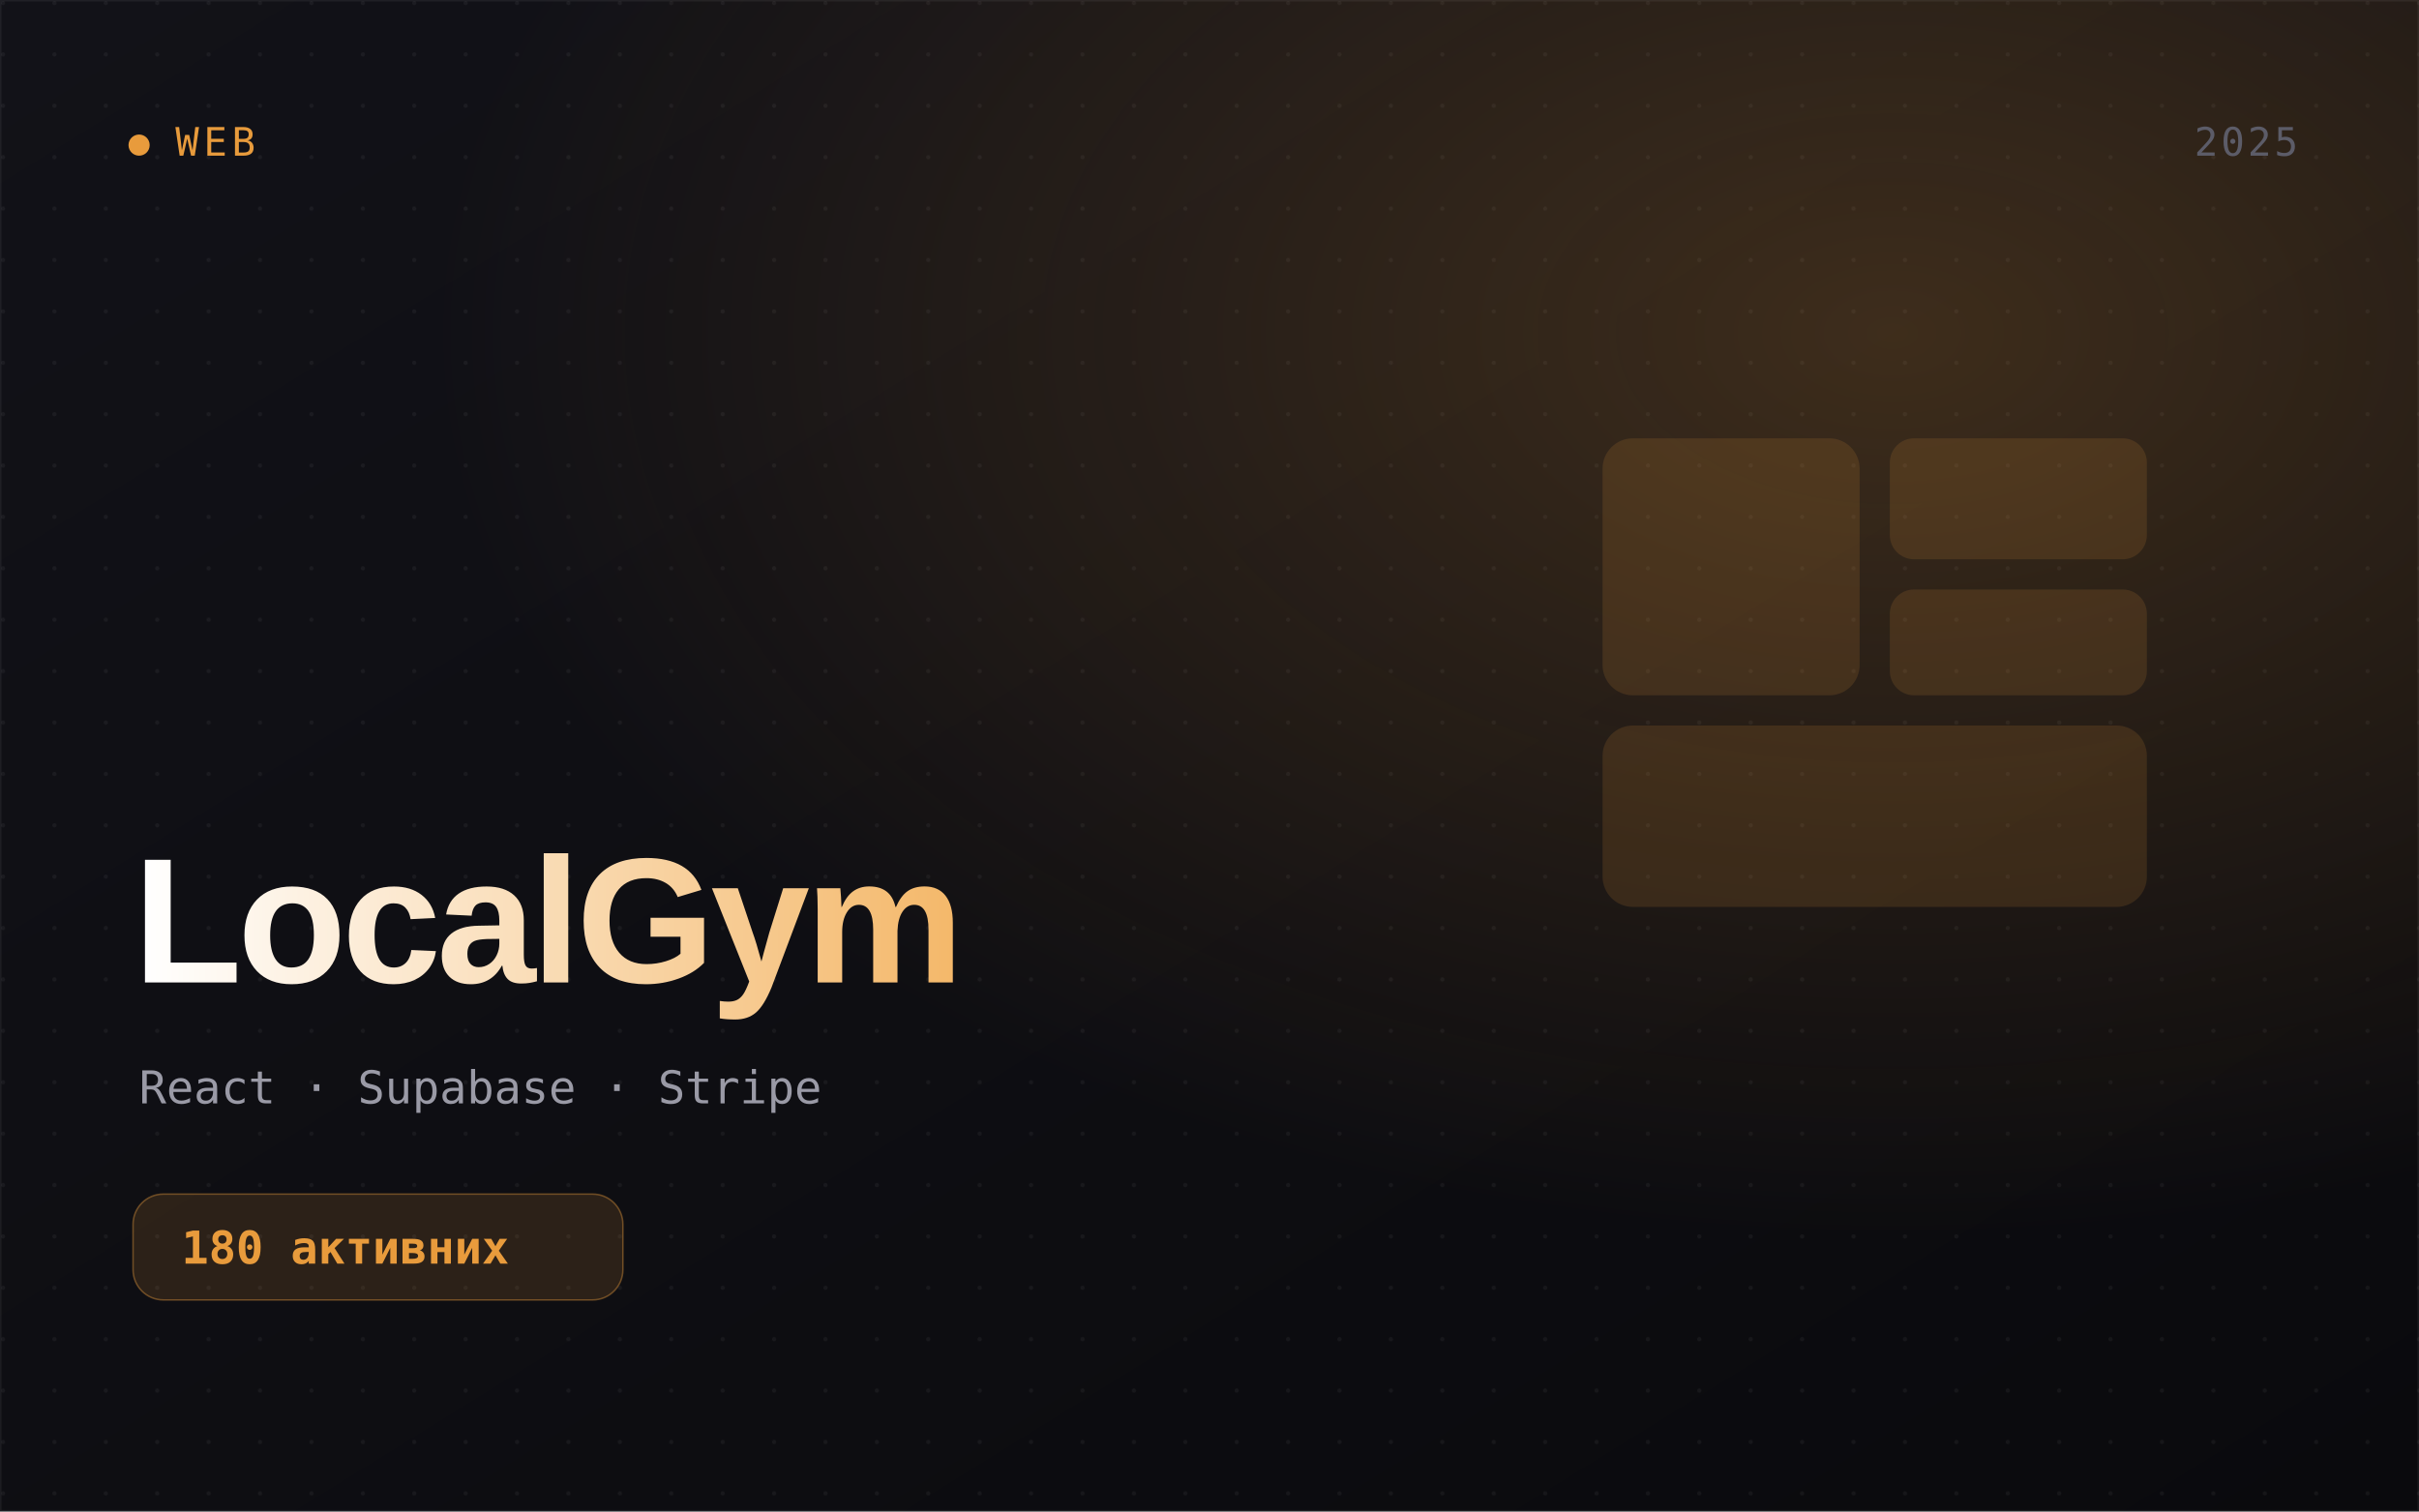
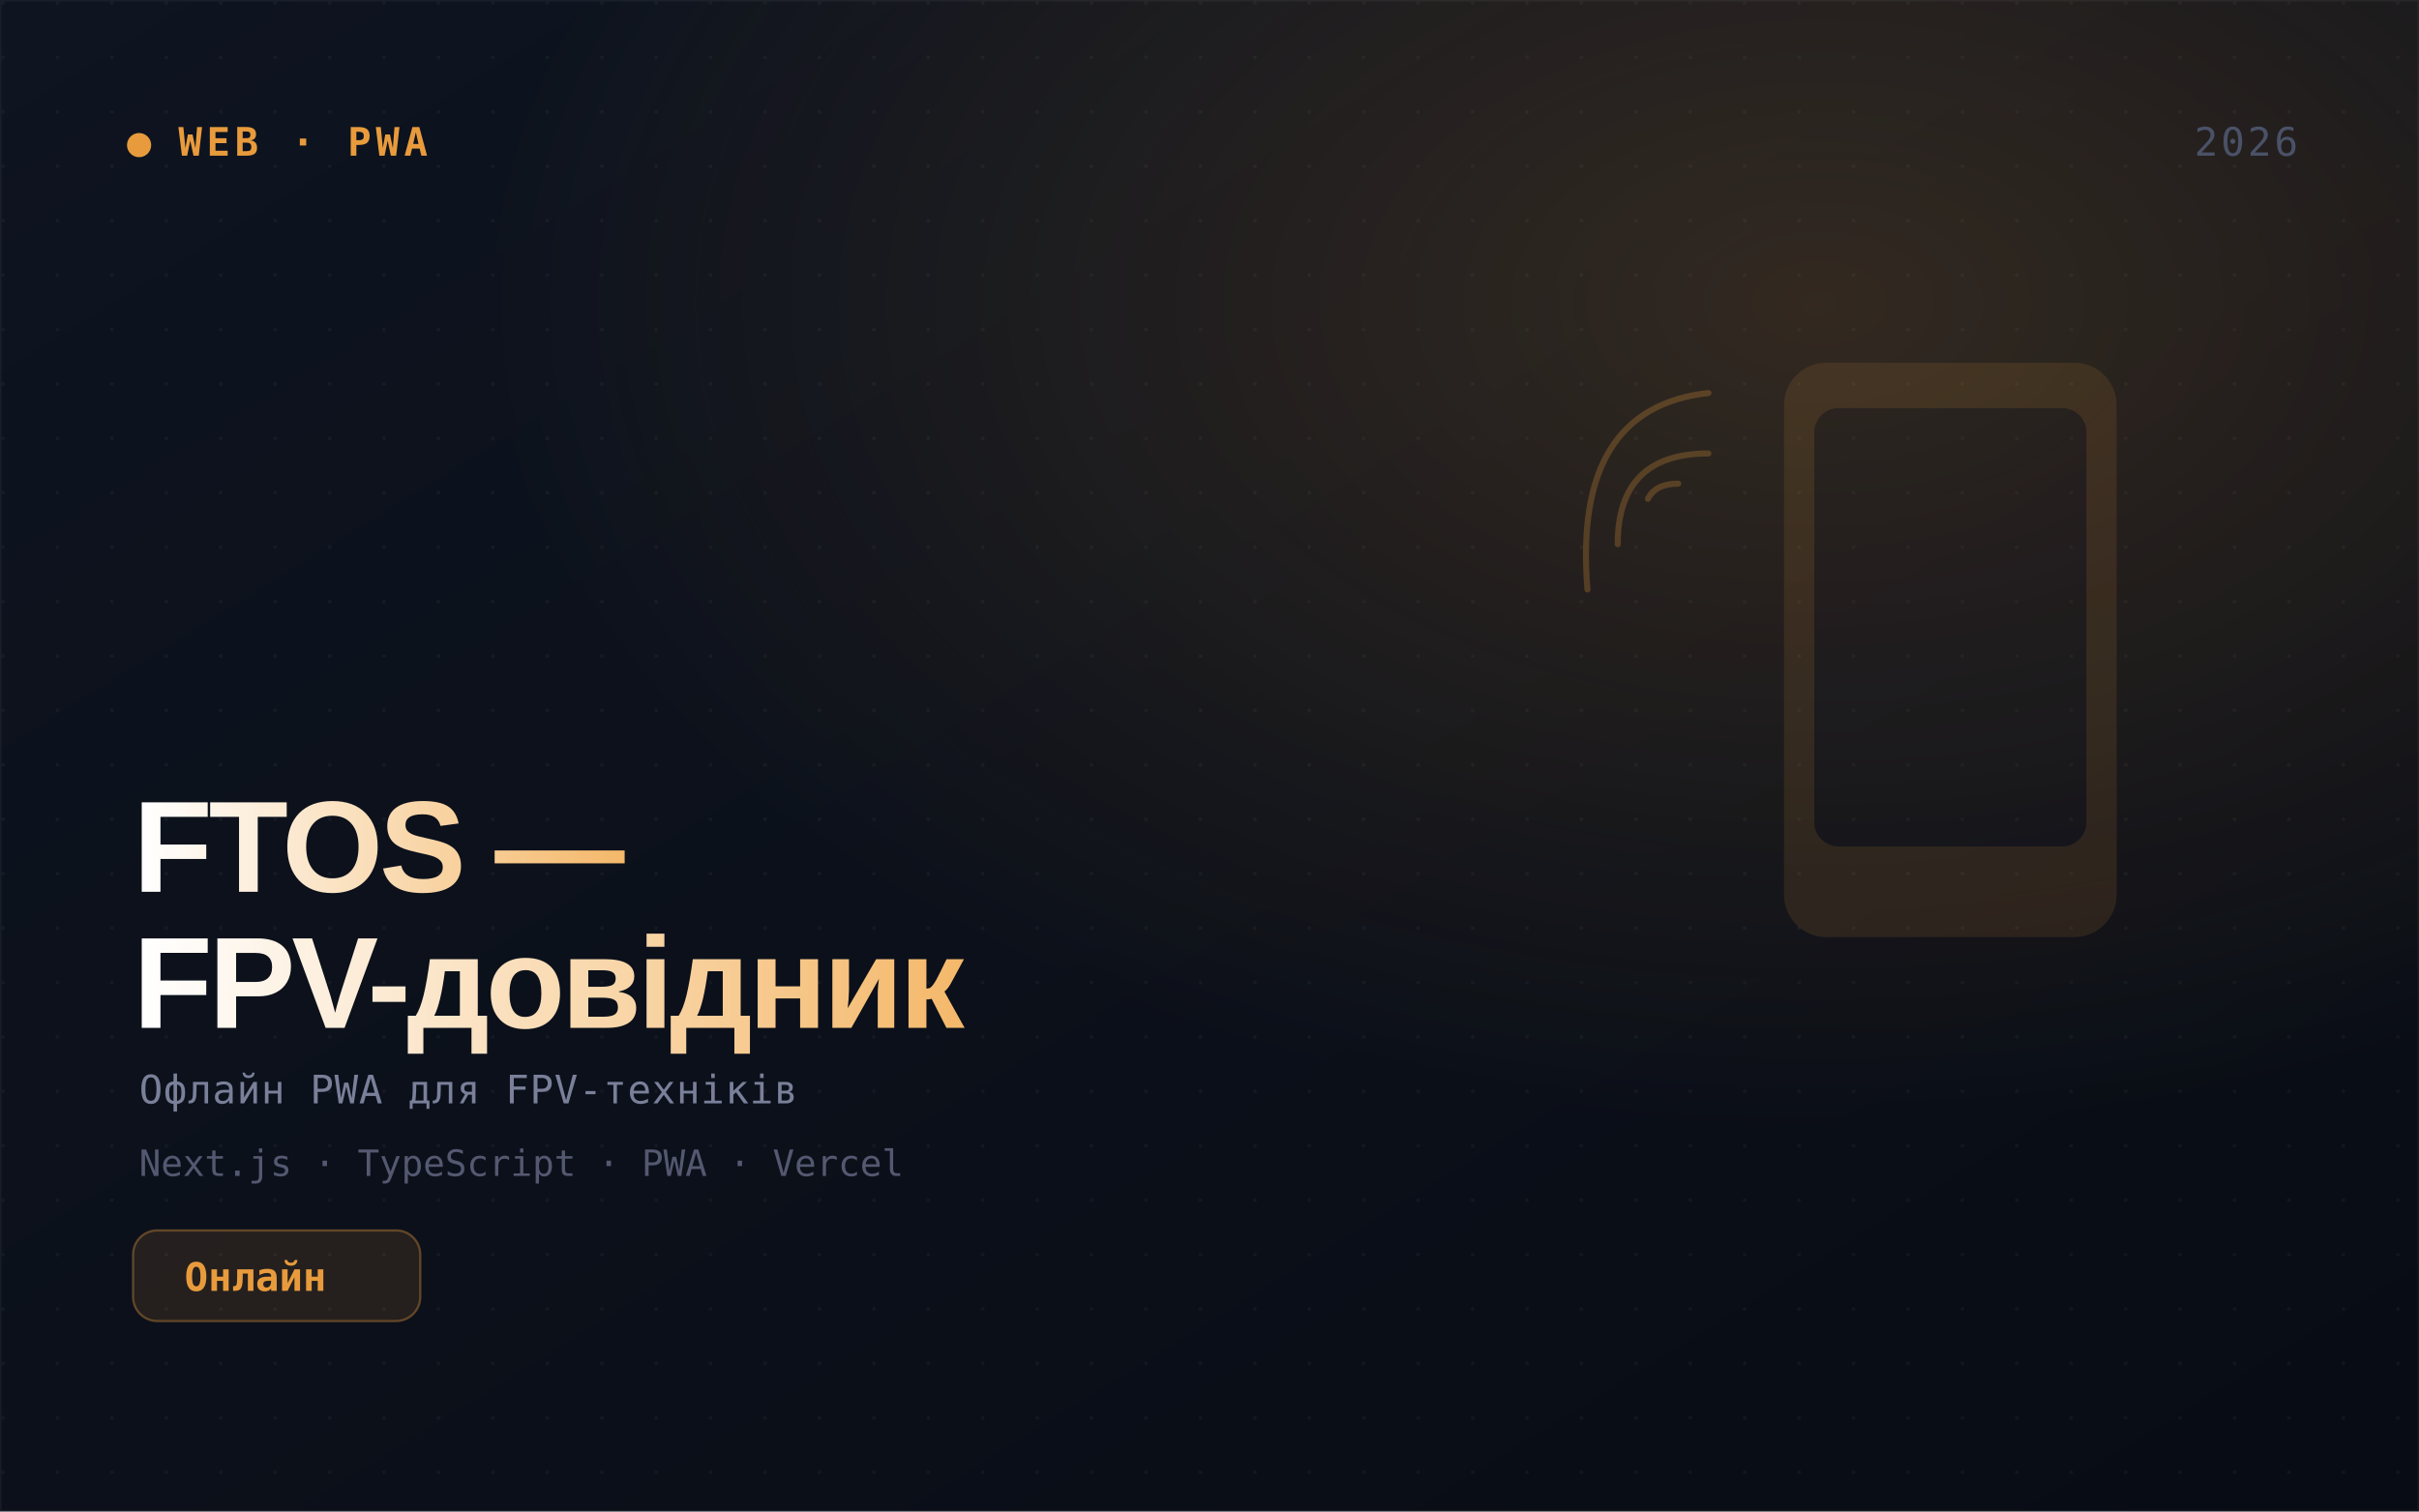
<svg xmlns="http://www.w3.org/2000/svg" width="1600" height="1000" viewBox="0 0 1600 1000" font-family="system-ui,Segoe UI,Arial,sans-serif">
  <defs>
    <linearGradient id="bg" x1="0" y1="0" x2="1" y2="1">
-       <stop offset="0" stop-color="#121218" />
-       <stop offset="1" stop-color="#0A0A0D" />
+       <stop offset="0" stop-color="#0E1420" />
+       <stop offset="1" stop-color="#080C14" />
    </linearGradient>
-     <radialGradient id="glow" cx="0.78" cy="0.22" r="0.6">
-       <stop offset="0" stop-color="#E89B3C" stop-opacity="0.22" />
+     <radialGradient id="glow" cx="0.75" cy="0.2" r="0.55">
+       <stop offset="0" stop-color="#E89B3C" stop-opacity="0.18" />
      <stop offset="1" stop-color="#E89B3C" stop-opacity="0" />
    </radialGradient>
-     <linearGradient id="tg" x1="0" y1="0" x2="1" y2="0">
+     <linearGradient id="title" x1="0" y1="0" x2="1" y2="0">
      <stop offset="0" stop-color="#FFFFFF" />
      <stop offset="1" stop-color="#F4B86A" />
    </linearGradient>
-     <pattern id="dots" width="34" height="34" patternUnits="userSpaceOnUse">
-       <circle cx="2" cy="2" r="1.4" fill="#FFFFFF" opacity="0.05" />
+     <pattern id="dots" width="36" height="36" patternUnits="userSpaceOnUse">
+       <circle cx="2" cy="2" r="1.2" fill="#FFFFFF" opacity="0.04" />
    </pattern>
  </defs>
  <rect width="1600" height="1000" fill="url(#bg)" />
  <rect width="1600" height="1000" fill="url(#dots)" />
  <rect width="1600" height="1000" fill="url(#glow)" />
-   <g opacity="0.14" fill="#E89B3C">
-     <rect x="1060" y="290" width="170" height="170" rx="20" />
-     <rect x="1250" y="290" width="170" height="80" rx="16" />
-     <rect x="1250" y="390" width="170" height="70" rx="16" />
-     <rect x="1060" y="480" width="360" height="120" rx="20" />
+   <g opacity="0.12">
+     <rect x="1180" y="240" width="220" height="380" rx="28" fill="#E89B3C" />
+     <rect x="1200" y="270" width="180" height="290" rx="16" fill="#0E1420" />
+     <circle cx="1290" cy="592" r="14" fill="#E89B3C" />
+   </g>
+   <g opacity="0.25" fill="none" stroke="#E89B3C" stroke-width="4" stroke-linecap="round">
+     <path d="M1070 360 Q1070 300 1130 300" />
+     <path d="M1050 390 Q1040 270 1130 260" />
+     <path d="M1090 330 Q1095 320 1110 320" />
  </g>
  <g font-family="JetBrains Mono,Consolas,monospace">
-     <circle cx="92" cy="96" r="7" fill="#E89B3C" />
-     <text x="116" y="103" font-size="26" letter-spacing="3" fill="#E89B3C">WEB</text>
-     <text x="1520" y="103" font-size="26" letter-spacing="2" fill="#5C5C68" text-anchor="end">2025</text>
+     <circle cx="92" cy="96" r="8" fill="#E89B3C" />
+     <text x="118" y="103" font-size="26" letter-spacing="3" fill="#E89B3C" font-weight="600">WEB · PWA</text>
+     <text x="1520" y="103" font-size="26" letter-spacing="2" fill="#4A5268" text-anchor="end">2026</text>
  </g>
-   <text x="88" y="650" font-size="118" font-weight="700" letter-spacing="-3" fill="url(#tg)">LocalGym</text>
-   <text x="92" y="730" font-family="JetBrains Mono,Consolas,monospace" font-size="30" fill="#9A9AA6">React · Supabase · Stripe</text>
-   <g>
-     <rect x="88" y="790" width="324" height="70" rx="20" fill="#E89B3C" opacity="0.14" />
-     <rect x="88" y="790" width="324" height="70" rx="20" fill="none" stroke="#E89B3C" stroke-opacity="0.4" />
-     <text x="120" y="836" font-family="JetBrains Mono,Consolas,monospace" font-size="30" font-weight="600" fill="#E89B3C">180 активних</text>
-   </g>
-   <rect x="0.5" y="0.5" width="1599" height="999" rx="0" fill="none" stroke="#FFFFFF" stroke-opacity="0.06" />
+   <text x="88" y="590" font-size="86" font-weight="700" letter-spacing="-2.5" fill="url(#title)">FTOS —</text>
+   <text x="88" y="680" font-size="86" font-weight="700" letter-spacing="-2.5" fill="url(#title)">FPV-довідник</text>
+   <text x="92" y="730" font-family="JetBrains Mono,Consolas,monospace" font-size="26" fill="#7A8099" letter-spacing="0.5">Офлайн PWA для FPV-техніків</text>
+   <text x="92" y="778" font-family="JetBrains Mono,Consolas,monospace" font-size="24" fill="#545870">Next.js · TypeScript · PWA · Vercel</text>
+   <rect x="88" y="814" width="190" height="60" rx="16" fill="#E89B3C" opacity="0.12" />
+   <rect x="88" y="814" width="190" height="60" rx="16" fill="none" stroke="#E89B3C" stroke-opacity="0.35" stroke-width="1.5" />
+   <text x="122" y="854" font-family="JetBrains Mono,Consolas,monospace" font-size="26" font-weight="600" fill="#E89B3C">Онлайн</text>
+   <rect x="0.5" y="0.5" width="1599" height="999" fill="none" stroke="#FFFFFF" stroke-opacity="0.05" />
</svg>
